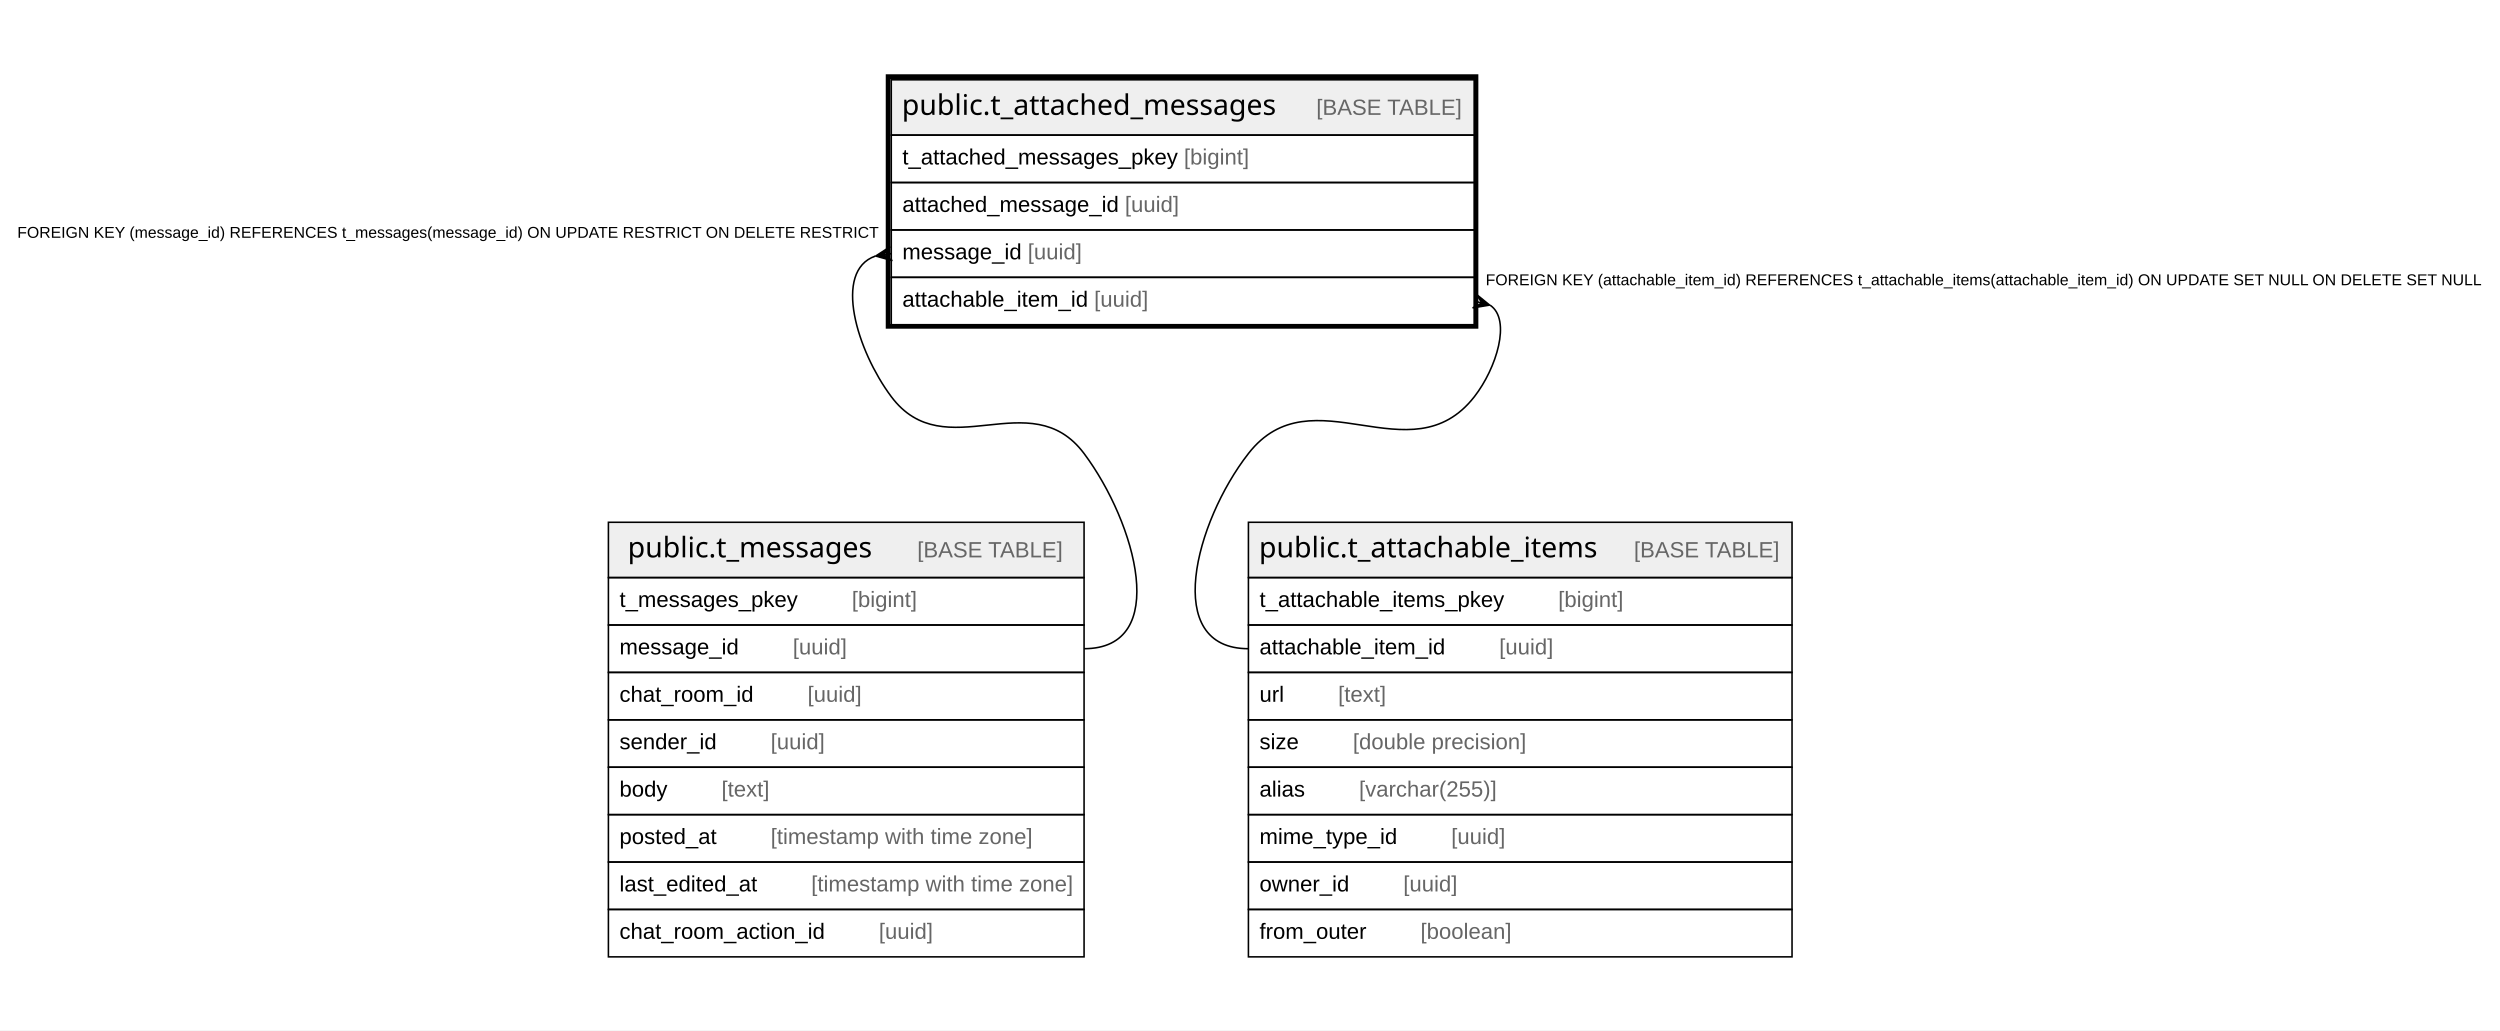
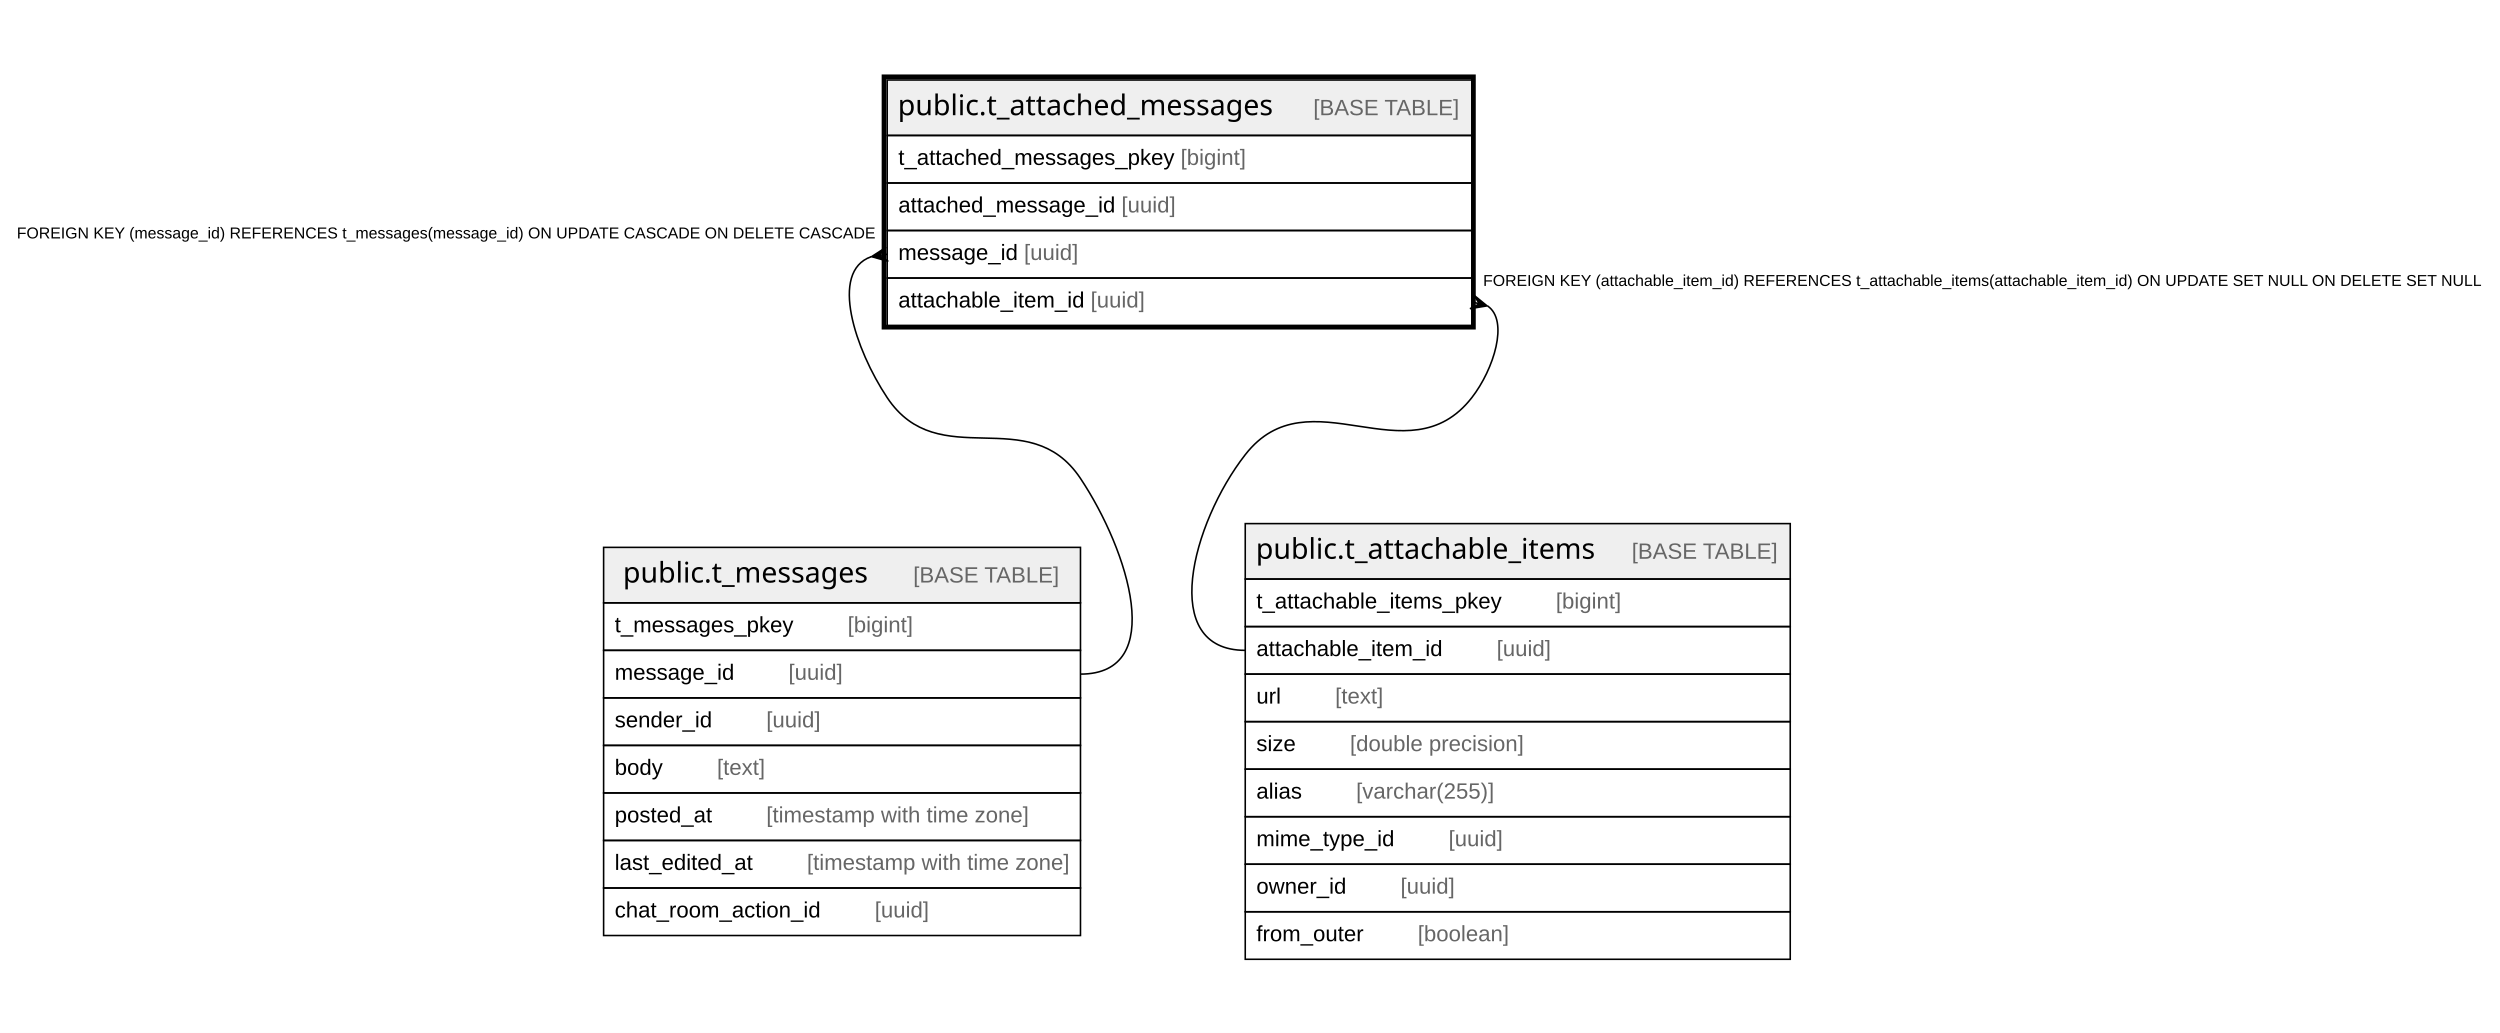
- <svg xmlns="http://www.w3.org/2000/svg" width="1582pt" height="652pt" viewBox="0.00 0.00 1582.00 652.00">
+ <svg xmlns="http://www.w3.org/2000/svg" width="1578pt" height="652pt" viewBox="0.00 0.00 1578.00 652.00">
  <g id="graph0" class="graph" transform="scale(1 1) rotate(0) translate(4 648)">
-     <polygon fill="#ffffff" stroke="transparent" points="-4,4 -4,-648 1578,-648 1578,4 -4,4" />
+     <polygon fill="#ffffff" stroke="transparent" points="-4,4 -4,-648 1574,-648 1574,4 -4,4" />
    <g id="node1" class="node">
-       <polygon fill="#efefef" stroke="transparent" points="560,-562.5 560,-597.5 929,-597.5 929,-562.5 560,-562.5" />
-       <polygon fill="none" stroke="#000000" points="560,-562.5 560,-597.5 929,-597.5 929,-562.5 560,-562.5" />
-       <text text-anchor="start" x="566.678" y="-575.3" font-family="Arial Bold" font-size="18.00" fill="#000000">public.t_attached_messages</text>
-       <text text-anchor="start" x="794.754" y="-575.3" font-family="Arial" font-size="14.00" fill="#000000">    </text>
-       <text text-anchor="start" x="828.959" y="-575.3" font-family="Arial" font-size="14.00" fill="#666666">[BASE TABLE]</text>
-       <polygon fill="none" stroke="#000000" points="560,-532.5 560,-562.5 929,-562.5 929,-532.5 560,-532.5" />
-       <text text-anchor="start" x="567" y="-543.9" font-family="Arial" font-size="14.00" fill="#000000">t_attached_messages_pkey </text>
-       <text text-anchor="start" x="745.179" y="-543.9" font-family="Arial" font-size="14.00" fill="#666666">[bigint]</text>
-       <polygon fill="none" stroke="#000000" points="560,-502.5 560,-532.5 929,-532.5 929,-502.5 560,-502.5" />
-       <text text-anchor="start" x="567" y="-513.9" font-family="Arial" font-size="14.00" fill="#000000">attached_message_id </text>
-       <text text-anchor="start" x="707.83" y="-513.9" font-family="Arial" font-size="14.00" fill="#666666">[uuid]</text>
-       <polygon fill="none" stroke="#000000" points="560,-472.5 560,-502.5 929,-502.5 929,-472.5 560,-472.5" />
-       <text text-anchor="start" x="567" y="-483.9" font-family="Arial" font-size="14.00" fill="#000000">message_id </text>
-       <text text-anchor="start" x="646.353" y="-483.9" font-family="Arial" font-size="14.00" fill="#666666">[uuid]</text>
-       <polygon fill="none" stroke="#000000" points="560,-442.5 560,-472.5 929,-472.5 929,-442.5 560,-442.5" />
-       <text text-anchor="start" x="567" y="-453.9" font-family="Arial" font-size="14.00" fill="#000000">attachable_item_id </text>
-       <text text-anchor="start" x="688.369" y="-453.9" font-family="Arial" font-size="14.00" fill="#666666">[uuid]</text>
-       <polygon fill="none" stroke="#000000" stroke-width="3" points="558,-441.5 558,-599.5 930,-599.5 930,-441.5 558,-441.5" />
+       <polygon fill="#efefef" stroke="transparent" points="556,-562.5 556,-597.5 925,-597.5 925,-562.5 556,-562.5" />
+       <polygon fill="none" stroke="#000000" points="556,-562.5 556,-597.5 925,-597.5 925,-562.5 556,-562.5" />
+       <text text-anchor="start" x="562.678" y="-575.3" font-family="Arial Bold" font-size="18.00" fill="#000000">public.t_attached_messages</text>
+       <text text-anchor="start" x="790.754" y="-575.3" font-family="Arial" font-size="14.00" fill="#000000">    </text>
+       <text text-anchor="start" x="824.959" y="-575.3" font-family="Arial" font-size="14.00" fill="#666666">[BASE TABLE]</text>
+       <polygon fill="none" stroke="#000000" points="556,-532.5 556,-562.5 925,-562.5 925,-532.5 556,-532.5" />
+       <text text-anchor="start" x="563" y="-543.9" font-family="Arial" font-size="14.00" fill="#000000">t_attached_messages_pkey </text>
+       <text text-anchor="start" x="741.179" y="-543.9" font-family="Arial" font-size="14.00" fill="#666666">[bigint]</text>
+       <polygon fill="none" stroke="#000000" points="556,-502.5 556,-532.5 925,-532.5 925,-502.5 556,-502.5" />
+       <text text-anchor="start" x="563" y="-513.9" font-family="Arial" font-size="14.00" fill="#000000">attached_message_id </text>
+       <text text-anchor="start" x="703.83" y="-513.9" font-family="Arial" font-size="14.00" fill="#666666">[uuid]</text>
+       <polygon fill="none" stroke="#000000" points="556,-472.5 556,-502.5 925,-502.5 925,-472.5 556,-472.5" />
+       <text text-anchor="start" x="563" y="-483.9" font-family="Arial" font-size="14.00" fill="#000000">message_id </text>
+       <text text-anchor="start" x="642.353" y="-483.9" font-family="Arial" font-size="14.00" fill="#666666">[uuid]</text>
+       <polygon fill="none" stroke="#000000" points="556,-442.5 556,-472.5 925,-472.5 925,-442.5 556,-442.5" />
+       <text text-anchor="start" x="563" y="-453.9" font-family="Arial" font-size="14.00" fill="#000000">attachable_item_id </text>
+       <text text-anchor="start" x="684.369" y="-453.9" font-family="Arial" font-size="14.00" fill="#666666">[uuid]</text>
+       <polygon fill="none" stroke="#000000" stroke-width="3" points="554,-441.5 554,-599.5 926,-599.5 926,-441.5 554,-441.5" />
    </g>
    <g id="node2" class="node">
-       <polygon fill="#efefef" stroke="transparent" points="381,-282.5 381,-317.5 682,-317.5 682,-282.5 381,-282.5" />
-       <polygon fill="none" stroke="#000000" points="381,-282.5 381,-317.5 682,-317.5 682,-282.5 381,-282.5" />
-       <text text-anchor="start" x="393.199" y="-295.3" font-family="Arial Bold" font-size="18.00" fill="#000000">public.t_messages</text>
-       <text text-anchor="start" x="542.233" y="-295.3" font-family="Arial" font-size="14.00" fill="#000000">    </text>
-       <text text-anchor="start" x="576.438" y="-295.3" font-family="Arial" font-size="14.00" fill="#666666">[BASE TABLE]</text>
-       <polygon fill="none" stroke="#000000" points="381,-252.5 381,-282.5 682,-282.5 682,-252.5 381,-252.5" />
-       <text text-anchor="start" x="388" y="-263.9" font-family="Arial" font-size="14.00" fill="#000000">t_messages_pkey    </text>
-       <text text-anchor="start" x="535.017" y="-263.9" font-family="Arial" font-size="14.00" fill="#666666">[bigint]</text>
-       <polygon fill="none" stroke="#000000" points="381,-222.5 381,-252.5 682,-252.5 682,-222.5 381,-222.5" />
-       <text text-anchor="start" x="388" y="-233.9" font-family="Arial" font-size="14.00" fill="#000000">message_id    </text>
-       <text text-anchor="start" x="497.668" y="-233.9" font-family="Arial" font-size="14.00" fill="#666666">[uuid]</text>
-       <polygon fill="none" stroke="#000000" points="381,-192.5 381,-222.5 682,-222.5 682,-192.5 381,-192.5" />
-       <text text-anchor="start" x="388" y="-203.9" font-family="Arial" font-size="14.00" fill="#000000">chat_room_id    </text>
-       <text text-anchor="start" x="507.001" y="-203.9" font-family="Arial" font-size="14.00" fill="#666666">[uuid]</text>
-       <polygon fill="none" stroke="#000000" points="381,-162.5 381,-192.5 682,-192.5 682,-162.5 381,-162.5" />
-       <text text-anchor="start" x="388" y="-173.9" font-family="Arial" font-size="14.00" fill="#000000">sender_id    </text>
-       <text text-anchor="start" x="483.668" y="-173.9" font-family="Arial" font-size="14.00" fill="#666666">[uuid]</text>
-       <polygon fill="none" stroke="#000000" points="381,-132.5 381,-162.5 682,-162.5 682,-132.5 381,-132.5" />
-       <text text-anchor="start" x="388" y="-143.9" font-family="Arial" font-size="14.00" fill="#000000">body    </text>
-       <text text-anchor="start" x="452.553" y="-143.9" font-family="Arial" font-size="14.00" fill="#666666">[text]</text>
-       <polygon fill="none" stroke="#000000" points="381,-102.5 381,-132.5 682,-132.5 682,-102.5 381,-102.5" />
-       <text text-anchor="start" x="388" y="-113.9" font-family="Arial" font-size="14.00" fill="#000000">posted_at    </text>
-       <text text-anchor="start" x="483.682" y="-113.9" font-family="Arial" font-size="14.00" fill="#666666">[timestamp with time zone]</text>
-       <polygon fill="none" stroke="#000000" points="381,-72.5 381,-102.5 682,-102.5 682,-72.5 381,-72.5" />
-       <text text-anchor="start" x="387.983" y="-83.9" font-family="Arial" font-size="14.00" fill="#000000">last_edited_at    </text>
-       <text text-anchor="start" x="509.333" y="-83.9" font-family="Arial" font-size="14.00" fill="#666666">[timestamp with time zone]</text>
-       <polygon fill="none" stroke="#000000" points="381,-42.5 381,-72.5 682,-72.5 682,-42.5 381,-42.5" />
-       <text text-anchor="start" x="388" y="-53.9" font-family="Arial" font-size="14.00" fill="#000000">chat_room_action_id    </text>
-       <text text-anchor="start" x="552.129" y="-53.9" font-family="Arial" font-size="14.00" fill="#666666">[uuid]</text>
+       <polygon fill="#efefef" stroke="transparent" points="377,-267.5 377,-302.5 678,-302.5 678,-267.5 377,-267.5" />
+       <polygon fill="none" stroke="#000000" points="377,-267.5 377,-302.5 678,-302.5 678,-267.5 377,-267.5" />
+       <text text-anchor="start" x="389.199" y="-280.3" font-family="Arial Bold" font-size="18.00" fill="#000000">public.t_messages</text>
+       <text text-anchor="start" x="538.233" y="-280.3" font-family="Arial" font-size="14.00" fill="#000000">    </text>
+       <text text-anchor="start" x="572.438" y="-280.3" font-family="Arial" font-size="14.00" fill="#666666">[BASE TABLE]</text>
+       <polygon fill="none" stroke="#000000" points="377,-237.5 377,-267.5 678,-267.5 678,-237.5 377,-237.5" />
+       <text text-anchor="start" x="384" y="-248.9" font-family="Arial" font-size="14.00" fill="#000000">t_messages_pkey    </text>
+       <text text-anchor="start" x="531.017" y="-248.9" font-family="Arial" font-size="14.00" fill="#666666">[bigint]</text>
+       <polygon fill="none" stroke="#000000" points="377,-207.5 377,-237.5 678,-237.5 678,-207.5 377,-207.5" />
+       <text text-anchor="start" x="384" y="-218.9" font-family="Arial" font-size="14.00" fill="#000000">message_id    </text>
+       <text text-anchor="start" x="493.668" y="-218.9" font-family="Arial" font-size="14.00" fill="#666666">[uuid]</text>
+       <polygon fill="none" stroke="#000000" points="377,-177.5 377,-207.5 678,-207.5 678,-177.5 377,-177.5" />
+       <text text-anchor="start" x="384" y="-188.9" font-family="Arial" font-size="14.00" fill="#000000">sender_id    </text>
+       <text text-anchor="start" x="479.668" y="-188.9" font-family="Arial" font-size="14.00" fill="#666666">[uuid]</text>
+       <polygon fill="none" stroke="#000000" points="377,-147.5 377,-177.5 678,-177.5 678,-147.5 377,-147.5" />
+       <text text-anchor="start" x="384" y="-158.9" font-family="Arial" font-size="14.00" fill="#000000">body    </text>
+       <text text-anchor="start" x="448.553" y="-158.9" font-family="Arial" font-size="14.00" fill="#666666">[text]</text>
+       <polygon fill="none" stroke="#000000" points="377,-117.5 377,-147.5 678,-147.5 678,-117.5 377,-117.5" />
+       <text text-anchor="start" x="384" y="-128.9" font-family="Arial" font-size="14.00" fill="#000000">posted_at    </text>
+       <text text-anchor="start" x="479.682" y="-128.9" font-family="Arial" font-size="14.00" fill="#666666">[timestamp with time zone]</text>
+       <polygon fill="none" stroke="#000000" points="377,-87.5 377,-117.5 678,-117.5 678,-87.5 377,-87.5" />
+       <text text-anchor="start" x="383.983" y="-98.9" font-family="Arial" font-size="14.00" fill="#000000">last_edited_at    </text>
+       <text text-anchor="start" x="505.333" y="-98.9" font-family="Arial" font-size="14.00" fill="#666666">[timestamp with time zone]</text>
+       <polygon fill="none" stroke="#000000" points="377,-57.5 377,-87.5 678,-87.5 678,-57.5 377,-57.5" />
+       <text text-anchor="start" x="384" y="-68.9" font-family="Arial" font-size="14.00" fill="#000000">chat_room_action_id    </text>
+       <text text-anchor="start" x="548.129" y="-68.9" font-family="Arial" font-size="14.00" fill="#666666">[uuid]</text>
    </g>
    <g id="edge1" class="edge">
-       <path fill="none" stroke="#000000" d="M549.784,-485.911C523.006,-476.365 538.269,-426.07 560,-397 593.849,-351.72 648.151,-406.28 682,-361 714.864,-317.037 736.889,-237.5 682,-237.5" />
-       <polygon fill="#000000" stroke="#000000" points="550.119,-485.963 559.308,-491.947 555.059,-486.731 560,-487.5 560,-487.5 560,-487.5 555.059,-486.731 560.692,-483.053 550.119,-485.963 550.119,-485.963" />
-       <text text-anchor="start" x="6.934" y="-497.5" font-family="Arial" font-size="10.00" fill="#000000">FOREIGN KEY (message_id) REFERENCES t_messages(message_id) ON UPDATE RESTRICT ON DELETE RESTRICT</text>
+       <path fill="none" stroke="#000000" d="M545.83,-485.944C519.321,-476.588 535.885,-427.21 556,-397 588.571,-348.082 645.429,-394.918 678,-346 708.42,-300.312 732.889,-222.5 678,-222.5" />
+       <polygon fill="#000000" stroke="#000000" points="546.115,-485.987 555.319,-491.948 551.058,-486.744 556,-487.5 556,-487.5 556,-487.5 551.058,-486.744 556.681,-483.052 546.115,-485.987 546.115,-485.987" />
+       <text text-anchor="start" x="6.593" y="-497.5" font-family="Arial" font-size="10.00" fill="#000000">FOREIGN KEY (message_id) REFERENCES t_messages(message_id) ON UPDATE CASCADE ON DELETE CASCADE</text>
    </g>
    <g id="node3" class="node">
-       <polygon fill="#efefef" stroke="transparent" points="786,-282.5 786,-317.5 1130,-317.5 1130,-282.5 786,-282.5" />
-       <polygon fill="none" stroke="#000000" points="786,-282.5 786,-317.5 1130,-317.5 1130,-282.5 786,-282.5" />
-       <text text-anchor="start" x="792.689" y="-295.3" font-family="Arial Bold" font-size="18.00" fill="#000000">public.t_attachable_items</text>
-       <text text-anchor="start" x="995.743" y="-295.3" font-family="Arial" font-size="14.00" fill="#000000">    </text>
-       <text text-anchor="start" x="1029.948" y="-295.3" font-family="Arial" font-size="14.00" fill="#666666">[BASE TABLE]</text>
-       <polygon fill="none" stroke="#000000" points="786,-252.5 786,-282.5 1130,-282.5 1130,-252.5 786,-252.5" />
-       <text text-anchor="start" x="793" y="-263.9" font-family="Arial" font-size="14.00" fill="#000000">t_attachable_items_pkey    </text>
-       <text text-anchor="start" x="982.032" y="-263.9" font-family="Arial" font-size="14.00" fill="#666666">[bigint]</text>
-       <polygon fill="none" stroke="#000000" points="786,-222.5 786,-252.5 1130,-252.5 1130,-222.5 786,-222.5" />
-       <text text-anchor="start" x="793" y="-233.9" font-family="Arial" font-size="14.00" fill="#000000">attachable_item_id    </text>
-       <text text-anchor="start" x="944.683" y="-233.9" font-family="Arial" font-size="14.00" fill="#666666">[uuid]</text>
-       <polygon fill="none" stroke="#000000" points="786,-192.5 786,-222.5 1130,-222.5 1130,-192.5 786,-192.5" />
-       <text text-anchor="start" x="793" y="-203.9" font-family="Arial" font-size="14.00" fill="#000000">url    </text>
-       <text text-anchor="start" x="842.755" y="-203.9" font-family="Arial" font-size="14.00" fill="#666666">[text]</text>
-       <polygon fill="none" stroke="#000000" points="786,-162.5 786,-192.5 1130,-192.5 1130,-162.5 786,-162.5" />
-       <text text-anchor="start" x="793" y="-173.9" font-family="Arial" font-size="14.00" fill="#000000">size    </text>
-       <text text-anchor="start" x="852.094" y="-173.9" font-family="Arial" font-size="14.00" fill="#666666">[double precision]</text>
-       <polygon fill="none" stroke="#000000" points="786,-132.5 786,-162.5 1130,-162.5 1130,-132.5 786,-132.5" />
-       <text text-anchor="start" x="793" y="-143.9" font-family="Arial" font-size="14.00" fill="#000000">alias    </text>
-       <text text-anchor="start" x="855.983" y="-143.9" font-family="Arial" font-size="14.00" fill="#666666">[varchar(255)]</text>
-       <polygon fill="none" stroke="#000000" points="786,-102.5 786,-132.5 1130,-132.5 1130,-102.5 786,-102.5" />
-       <text text-anchor="start" x="793" y="-113.9" font-family="Arial" font-size="14.00" fill="#000000">mime_type_id    </text>
-       <text text-anchor="start" x="914.325" y="-113.9" font-family="Arial" font-size="14.00" fill="#666666">[uuid]</text>
-       <polygon fill="none" stroke="#000000" points="786,-72.5 786,-102.5 1130,-102.5 1130,-72.5 786,-72.5" />
-       <text text-anchor="start" x="793" y="-83.9" font-family="Arial" font-size="14.00" fill="#000000">owner_id    </text>
-       <text text-anchor="start" x="883.992" y="-83.9" font-family="Arial" font-size="14.00" fill="#666666">[uuid]</text>
-       <polygon fill="none" stroke="#000000" points="786,-42.5 786,-72.5 1130,-72.5 1130,-42.5 786,-42.5" />
-       <text text-anchor="start" x="793" y="-53.9" font-family="Arial" font-size="14.00" fill="#000000">from_outer    </text>
-       <text text-anchor="start" x="894.881" y="-53.9" font-family="Arial" font-size="14.00" fill="#666666">[boolean]</text>
+       <polygon fill="#efefef" stroke="transparent" points="782,-282.5 782,-317.5 1126,-317.5 1126,-282.5 782,-282.5" />
+       <polygon fill="none" stroke="#000000" points="782,-282.5 782,-317.5 1126,-317.5 1126,-282.5 782,-282.5" />
+       <text text-anchor="start" x="788.689" y="-295.3" font-family="Arial Bold" font-size="18.00" fill="#000000">public.t_attachable_items</text>
+       <text text-anchor="start" x="991.743" y="-295.3" font-family="Arial" font-size="14.00" fill="#000000">    </text>
+       <text text-anchor="start" x="1025.948" y="-295.3" font-family="Arial" font-size="14.00" fill="#666666">[BASE TABLE]</text>
+       <polygon fill="none" stroke="#000000" points="782,-252.5 782,-282.5 1126,-282.5 1126,-252.5 782,-252.5" />
+       <text text-anchor="start" x="789" y="-263.9" font-family="Arial" font-size="14.00" fill="#000000">t_attachable_items_pkey    </text>
+       <text text-anchor="start" x="978.032" y="-263.9" font-family="Arial" font-size="14.00" fill="#666666">[bigint]</text>
+       <polygon fill="none" stroke="#000000" points="782,-222.5 782,-252.5 1126,-252.5 1126,-222.5 782,-222.5" />
+       <text text-anchor="start" x="789" y="-233.9" font-family="Arial" font-size="14.00" fill="#000000">attachable_item_id    </text>
+       <text text-anchor="start" x="940.683" y="-233.9" font-family="Arial" font-size="14.00" fill="#666666">[uuid]</text>
+       <polygon fill="none" stroke="#000000" points="782,-192.5 782,-222.5 1126,-222.5 1126,-192.5 782,-192.5" />
+       <text text-anchor="start" x="789" y="-203.9" font-family="Arial" font-size="14.00" fill="#000000">url    </text>
+       <text text-anchor="start" x="838.755" y="-203.9" font-family="Arial" font-size="14.00" fill="#666666">[text]</text>
+       <polygon fill="none" stroke="#000000" points="782,-162.5 782,-192.5 1126,-192.5 1126,-162.5 782,-162.5" />
+       <text text-anchor="start" x="789" y="-173.9" font-family="Arial" font-size="14.00" fill="#000000">size    </text>
+       <text text-anchor="start" x="848.094" y="-173.9" font-family="Arial" font-size="14.00" fill="#666666">[double precision]</text>
+       <polygon fill="none" stroke="#000000" points="782,-132.5 782,-162.5 1126,-162.5 1126,-132.5 782,-132.5" />
+       <text text-anchor="start" x="789" y="-143.9" font-family="Arial" font-size="14.00" fill="#000000">alias    </text>
+       <text text-anchor="start" x="851.983" y="-143.9" font-family="Arial" font-size="14.00" fill="#666666">[varchar(255)]</text>
+       <polygon fill="none" stroke="#000000" points="782,-102.5 782,-132.5 1126,-132.5 1126,-102.5 782,-102.5" />
+       <text text-anchor="start" x="789" y="-113.9" font-family="Arial" font-size="14.00" fill="#000000">mime_type_id    </text>
+       <text text-anchor="start" x="910.325" y="-113.9" font-family="Arial" font-size="14.00" fill="#666666">[uuid]</text>
+       <polygon fill="none" stroke="#000000" points="782,-72.5 782,-102.5 1126,-102.5 1126,-72.5 782,-72.5" />
+       <text text-anchor="start" x="789" y="-83.9" font-family="Arial" font-size="14.00" fill="#000000">owner_id    </text>
+       <text text-anchor="start" x="879.992" y="-83.9" font-family="Arial" font-size="14.00" fill="#666666">[uuid]</text>
+       <polygon fill="none" stroke="#000000" points="782,-42.5 782,-72.5 1126,-72.5 1126,-42.5 782,-42.5" />
+       <text text-anchor="start" x="789" y="-53.9" font-family="Arial" font-size="14.00" fill="#000000">from_outer    </text>
+       <text text-anchor="start" x="890.881" y="-53.9" font-family="Arial" font-size="14.00" fill="#666666">[boolean]</text>
    </g>
    <g id="edge2" class="edge">
-       <path fill="none" stroke="#000000" d="M938.995,-454.841C952.501,-445.663 942.947,-414.894 929,-397 888.709,-345.309 826.291,-412.691 786,-361 752.256,-317.709 731.111,-237.5 786,-237.5" />
-       <polygon fill="#000000" stroke="#000000" points="938.664,-454.929 927.843,-453.151 933.832,-456.214 929,-457.5 929,-457.5 929,-457.5 933.832,-456.214 930.157,-461.849 938.664,-454.929 938.664,-454.929" />
-       <text text-anchor="start" x="936.128" y="-467.5" font-family="Arial" font-size="10.00" fill="#000000">FOREIGN KEY (attachable_item_id) REFERENCES t_attachable_items(attachable_item_id) ON UPDATE SET NULL ON DELETE SET NULL</text>
+       <path fill="none" stroke="#000000" d="M934.995,-454.841C948.501,-445.663 938.947,-414.894 925,-397 884.709,-345.309 822.291,-412.691 782,-361 748.256,-317.709 727.111,-237.5 782,-237.5" />
+       <polygon fill="#000000" stroke="#000000" points="934.664,-454.929 923.843,-453.151 929.832,-456.214 925,-457.5 925,-457.5 925,-457.5 929.832,-456.214 926.157,-461.849 934.664,-454.929 934.664,-454.929" />
+       <text text-anchor="start" x="932.128" y="-467.5" font-family="Arial" font-size="10.00" fill="#000000">FOREIGN KEY (attachable_item_id) REFERENCES t_attachable_items(attachable_item_id) ON UPDATE SET NULL ON DELETE SET NULL</text>
    </g>
  </g>
</svg>
